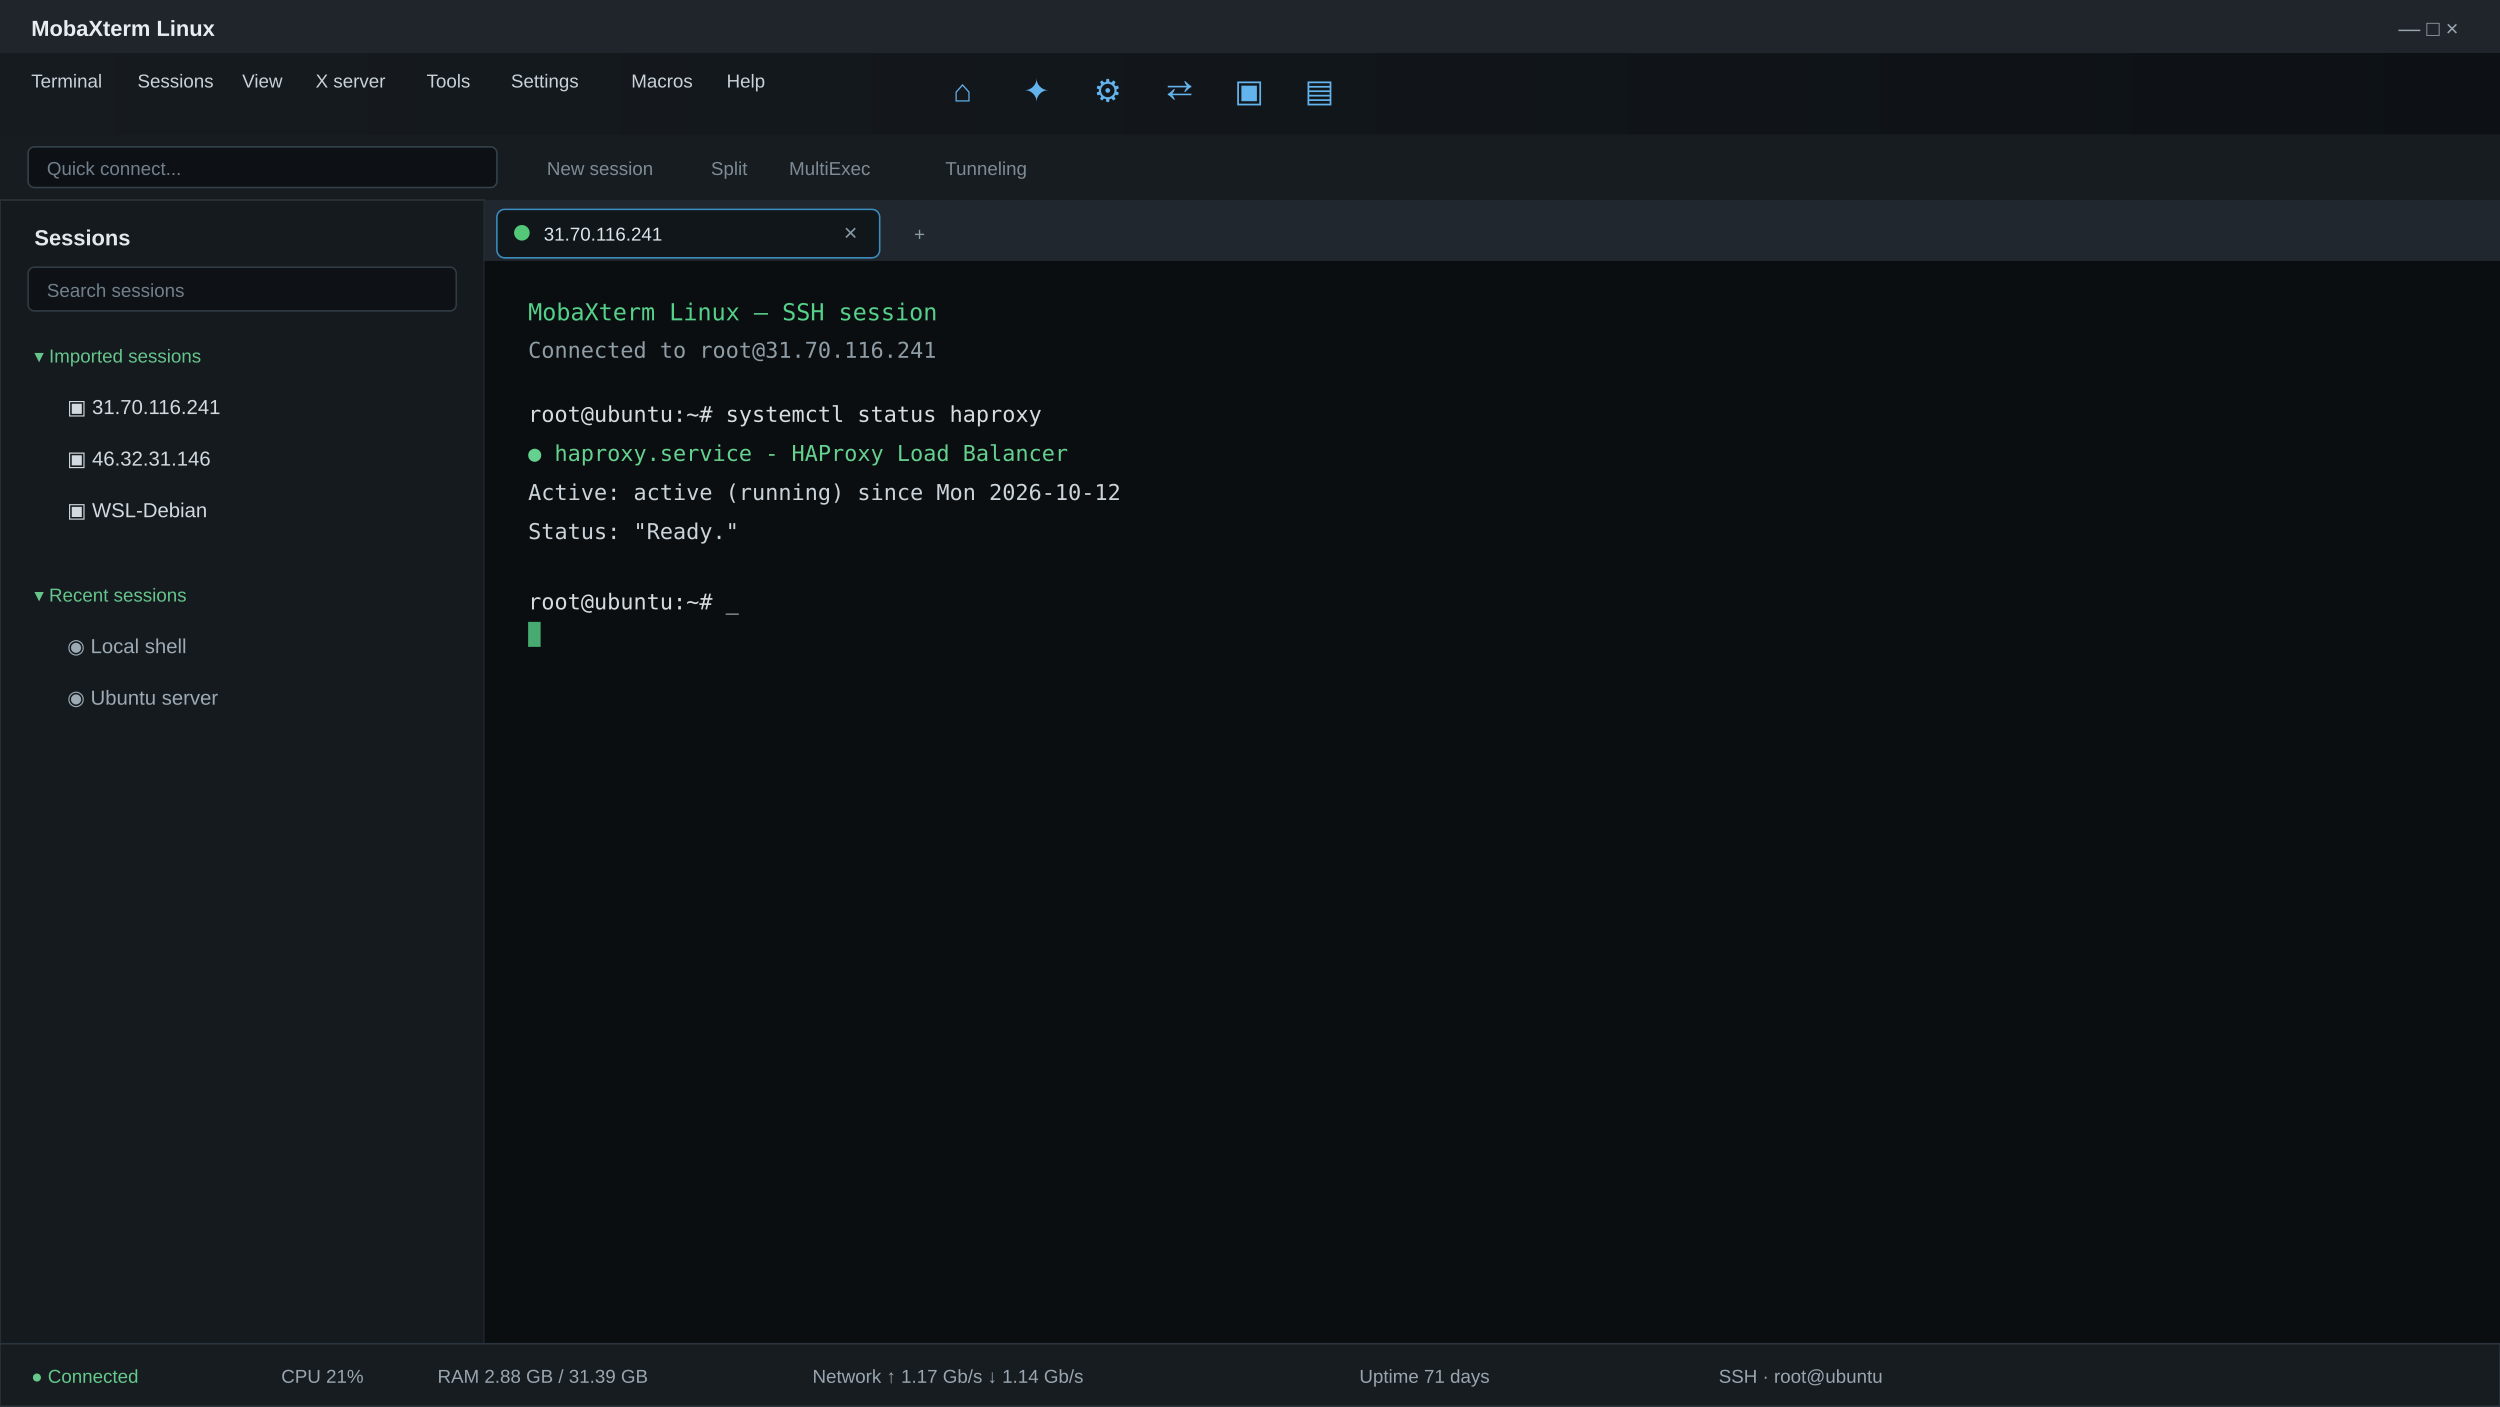
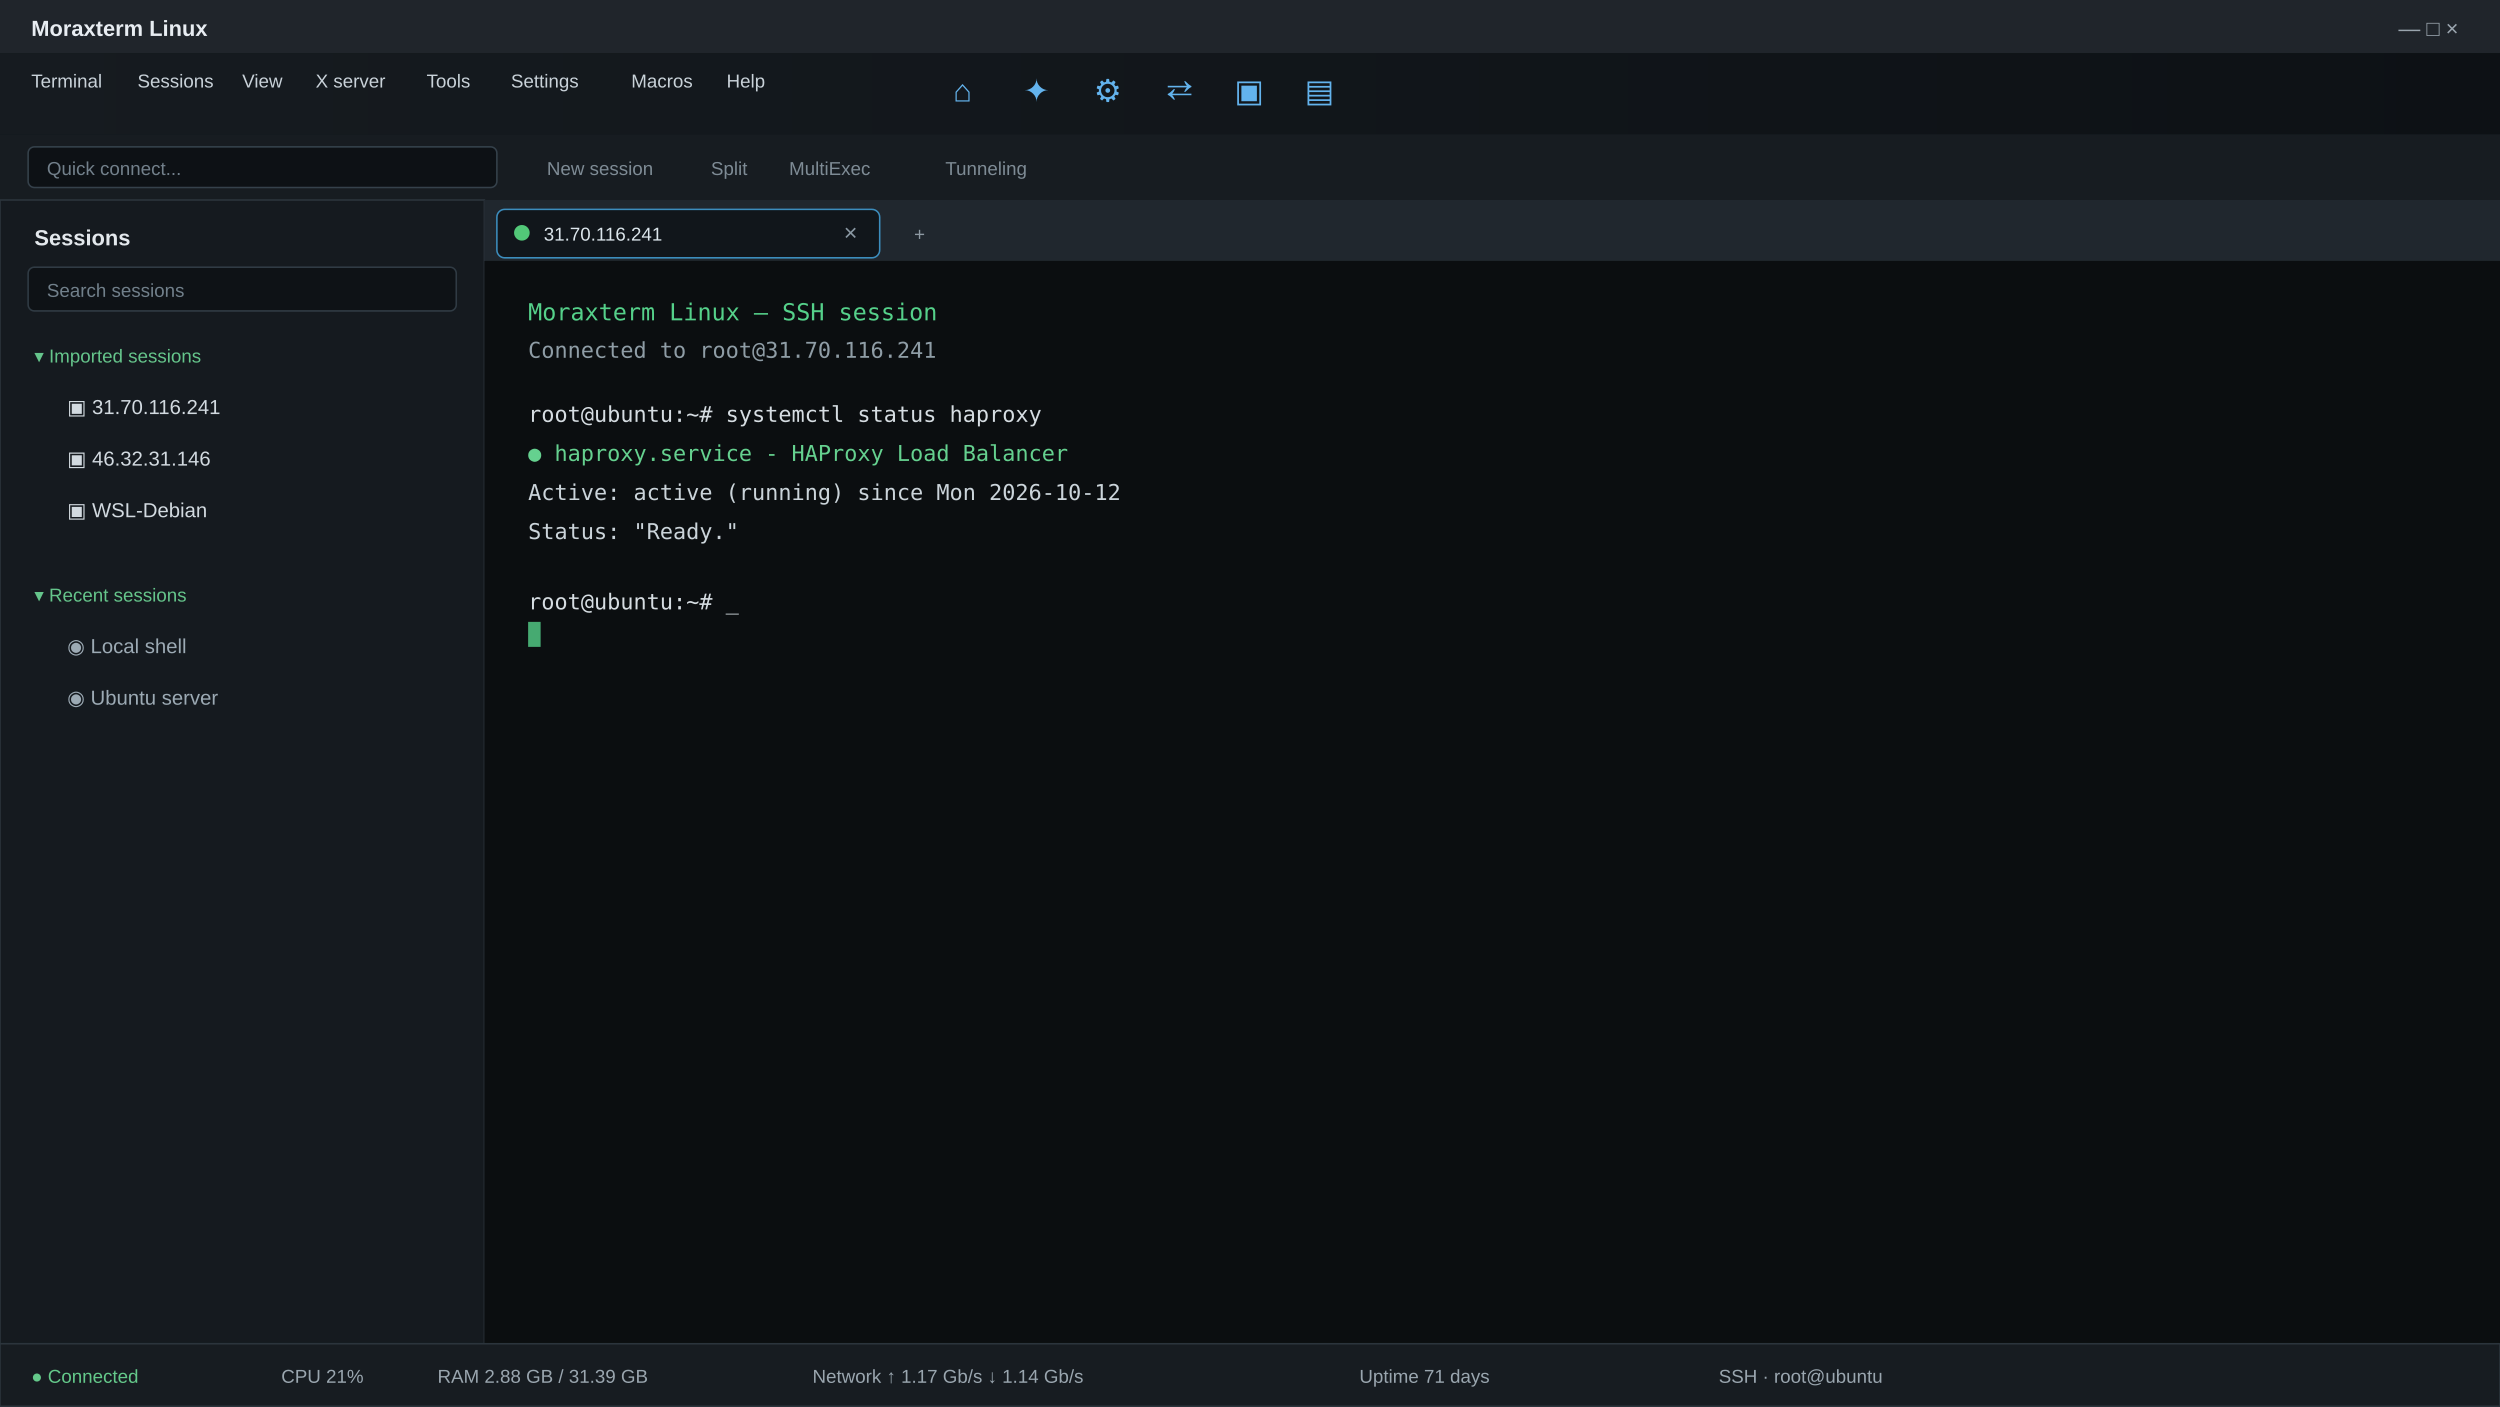
<svg xmlns="http://www.w3.org/2000/svg" width="1600" height="900" viewBox="0 0 1600 900" role="img" aria-labelledby="title desc">
  <defs>
    <linearGradient id="bg" x1="0" y1="0" x2="0" y2="1">
      <stop stop-color="#101317" />
      <stop offset="1" stop-color="#080a0c" />
    </linearGradient>
    <linearGradient id="top" x1="0" y1="0" x2="1" y2="0">
      <stop stop-color="#161b20" />
      <stop offset="1" stop-color="#0d1115" />
    </linearGradient>
  </defs>
  <rect width="1600" height="900" rx="12" fill="url(#bg)" />
  <rect width="1600" height="34" fill="#20252b" />
-   <text x="20" y="23" fill="#e8edf2" font-family="Segoe UI,Arial" font-size="14" font-weight="600">MobaXterm Linux</text>
+   <text x="20" y="23" fill="#e8edf2" font-family="Segoe UI,Arial" font-size="14" font-weight="600">Moraxterm Linux</text>
  <text x="1535" y="23" fill="#9aa5ae" font-family="Segoe UI,Arial" font-size="14">— □ ×</text>
  <rect y="34" width="1600" height="52" fill="url(#top)" />
  <g font-family="Segoe UI,Arial" font-size="12" fill="#c9d2d9">
    <text x="20" y="56">Terminal</text>
    <text x="88" y="56">Sessions</text>
    <text x="155" y="56">View</text>
    <text x="202" y="56">X server</text>
    <text x="273" y="56">Tools</text>
    <text x="327" y="56">Settings</text>
    <text x="404" y="56">Macros</text>
    <text x="465" y="56">Help</text>
  </g>
  <g font-family="Segoe UI,Arial" font-size="20" fill="#63b3ed">
    <text x="610" y="65">⌂</text>
    <text x="655" y="65">✦</text>
    <text x="700" y="65">⚙</text>
    <text x="745" y="65">⇄</text>
    <text x="790" y="65">▣</text>
    <text x="835" y="65">▤</text>
  </g>
  <rect y="86" width="1600" height="42" fill="#171c21" />
  <rect x="18" y="94" width="300" height="26" rx="4" fill="#0d1115" stroke="#35414b" />
  <text x="30" y="112" fill="#72808b" font-family="Segoe UI,Arial" font-size="12">Quick connect...</text>
  <text x="350" y="112" fill="#7e8b95" font-family="Segoe UI,Arial" font-size="12">New session</text>
  <text x="455" y="112" fill="#7e8b95" font-family="Segoe UI,Arial" font-size="12">Split</text>
  <text x="505" y="112" fill="#7e8b95" font-family="Segoe UI,Arial" font-size="12">MultiExec</text>
  <text x="605" y="112" fill="#7e8b95" font-family="Segoe UI,Arial" font-size="12">Tunneling</text>
  <rect x="0" y="128" width="310" height="732" fill="#151a1f" stroke="#2b343c" />
  <text x="22" y="157" fill="#e3e8ec" font-family="Segoe UI,Arial" font-size="14" font-weight="600">Sessions</text>
  <rect x="18" y="171" width="274" height="28" rx="4" fill="#0e1216" stroke="#303b44" />
  <text x="30" y="190" fill="#71808b" font-family="Segoe UI,Arial" font-size="12">Search sessions</text>
  <text x="22" y="232" fill="#65c58b" font-family="Segoe UI,Arial" font-size="12">▾  Imported sessions</text>
  <text x="43" y="265" fill="#d2dae0" font-family="Segoe UI,Arial" font-size="13">▣  31.70.116.241</text>
  <text x="43" y="298" fill="#d2dae0" font-family="Segoe UI,Arial" font-size="13">▣  46.32.31.146</text>
  <text x="43" y="331" fill="#d2dae0" font-family="Segoe UI,Arial" font-size="13">▣  WSL-Debian</text>
  <text x="22" y="385" fill="#65c58b" font-family="Segoe UI,Arial" font-size="12">▾  Recent sessions</text>
  <text x="43" y="418" fill="#9caab4" font-family="Segoe UI,Arial" font-size="13">◉ Local shell</text>
  <text x="43" y="451" fill="#9caab4" font-family="Segoe UI,Arial" font-size="13">◉ Ubuntu server</text>
  <rect x="310" y="128" width="1290" height="39" fill="#20272e" />
  <rect x="318" y="134" width="245" height="31" rx="5" fill="#11161b" stroke="#3c8dbd" />
  <circle cx="334" cy="149" r="5" fill="#52c878" />
  <text x="348" y="154" fill="#dce6ec" font-family="Segoe UI,Arial" font-size="12">31.70.116.241</text>
  <text x="540" y="154" fill="#8997a2" font-family="Segoe UI,Arial" font-size="15">×</text>
  <text x="585" y="154" fill="#8e9aa3" font-family="Segoe UI,Arial" font-size="12">+</text>
  <rect x="310" y="167" width="1290" height="693" fill="#0b0e10" />
-   <text x="338" y="205" fill="#55d18a" font-family="Consolas,monospace" font-size="15">MobaXterm Linux — SSH session</text>
+   <text x="338" y="205" fill="#55d18a" font-family="Consolas,monospace" font-size="15">Moraxterm Linux — SSH session</text>
  <text x="338" y="229" fill="#8f9da6" font-family="Consolas,monospace" font-size="14">Connected to root@31.70.116.241</text>
  <text x="338" y="270" fill="#d6dde2" font-family="Consolas,monospace" font-size="14">root@ubuntu:~# systemctl status haproxy</text>
  <text x="338" y="295" fill="#65d18f" font-family="Consolas,monospace" font-size="14">● haproxy.service - HAProxy Load Balancer</text>
  <text x="338" y="320" fill="#cbd4da" font-family="Consolas,monospace" font-size="14">   Active: active (running) since Mon 2026-10-12</text>
  <text x="338" y="345" fill="#cbd4da" font-family="Consolas,monospace" font-size="14">   Status: "Ready."</text>
  <text x="338" y="390" fill="#d6dde2" font-family="Consolas,monospace" font-size="14">root@ubuntu:~# _</text>
  <rect x="338" y="398" width="8" height="16" fill="#55d18a" opacity=".8" />
  <rect y="860" width="1600" height="40" fill="#171c21" stroke="#2b343c" />
  <text x="20" y="885" fill="#64c98a" font-family="Segoe UI,Arial" font-size="12">● Connected</text>
  <text x="180" y="885" fill="#9aa6af" font-family="Segoe UI,Arial" font-size="12">CPU 21%</text>
  <text x="280" y="885" fill="#9aa6af" font-family="Segoe UI,Arial" font-size="12">RAM 2.88 GB / 31.39 GB</text>
  <text x="520" y="885" fill="#9aa6af" font-family="Segoe UI,Arial" font-size="12">Network ↑ 1.17 Gb/s ↓ 1.14 Gb/s</text>
  <text x="870" y="885" fill="#9aa6af" font-family="Segoe UI,Arial" font-size="12">Uptime 71 days</text>
  <text x="1100" y="885" fill="#9aa6af" font-family="Segoe UI,Arial" font-size="12">SSH · root@ubuntu</text>
</svg>
